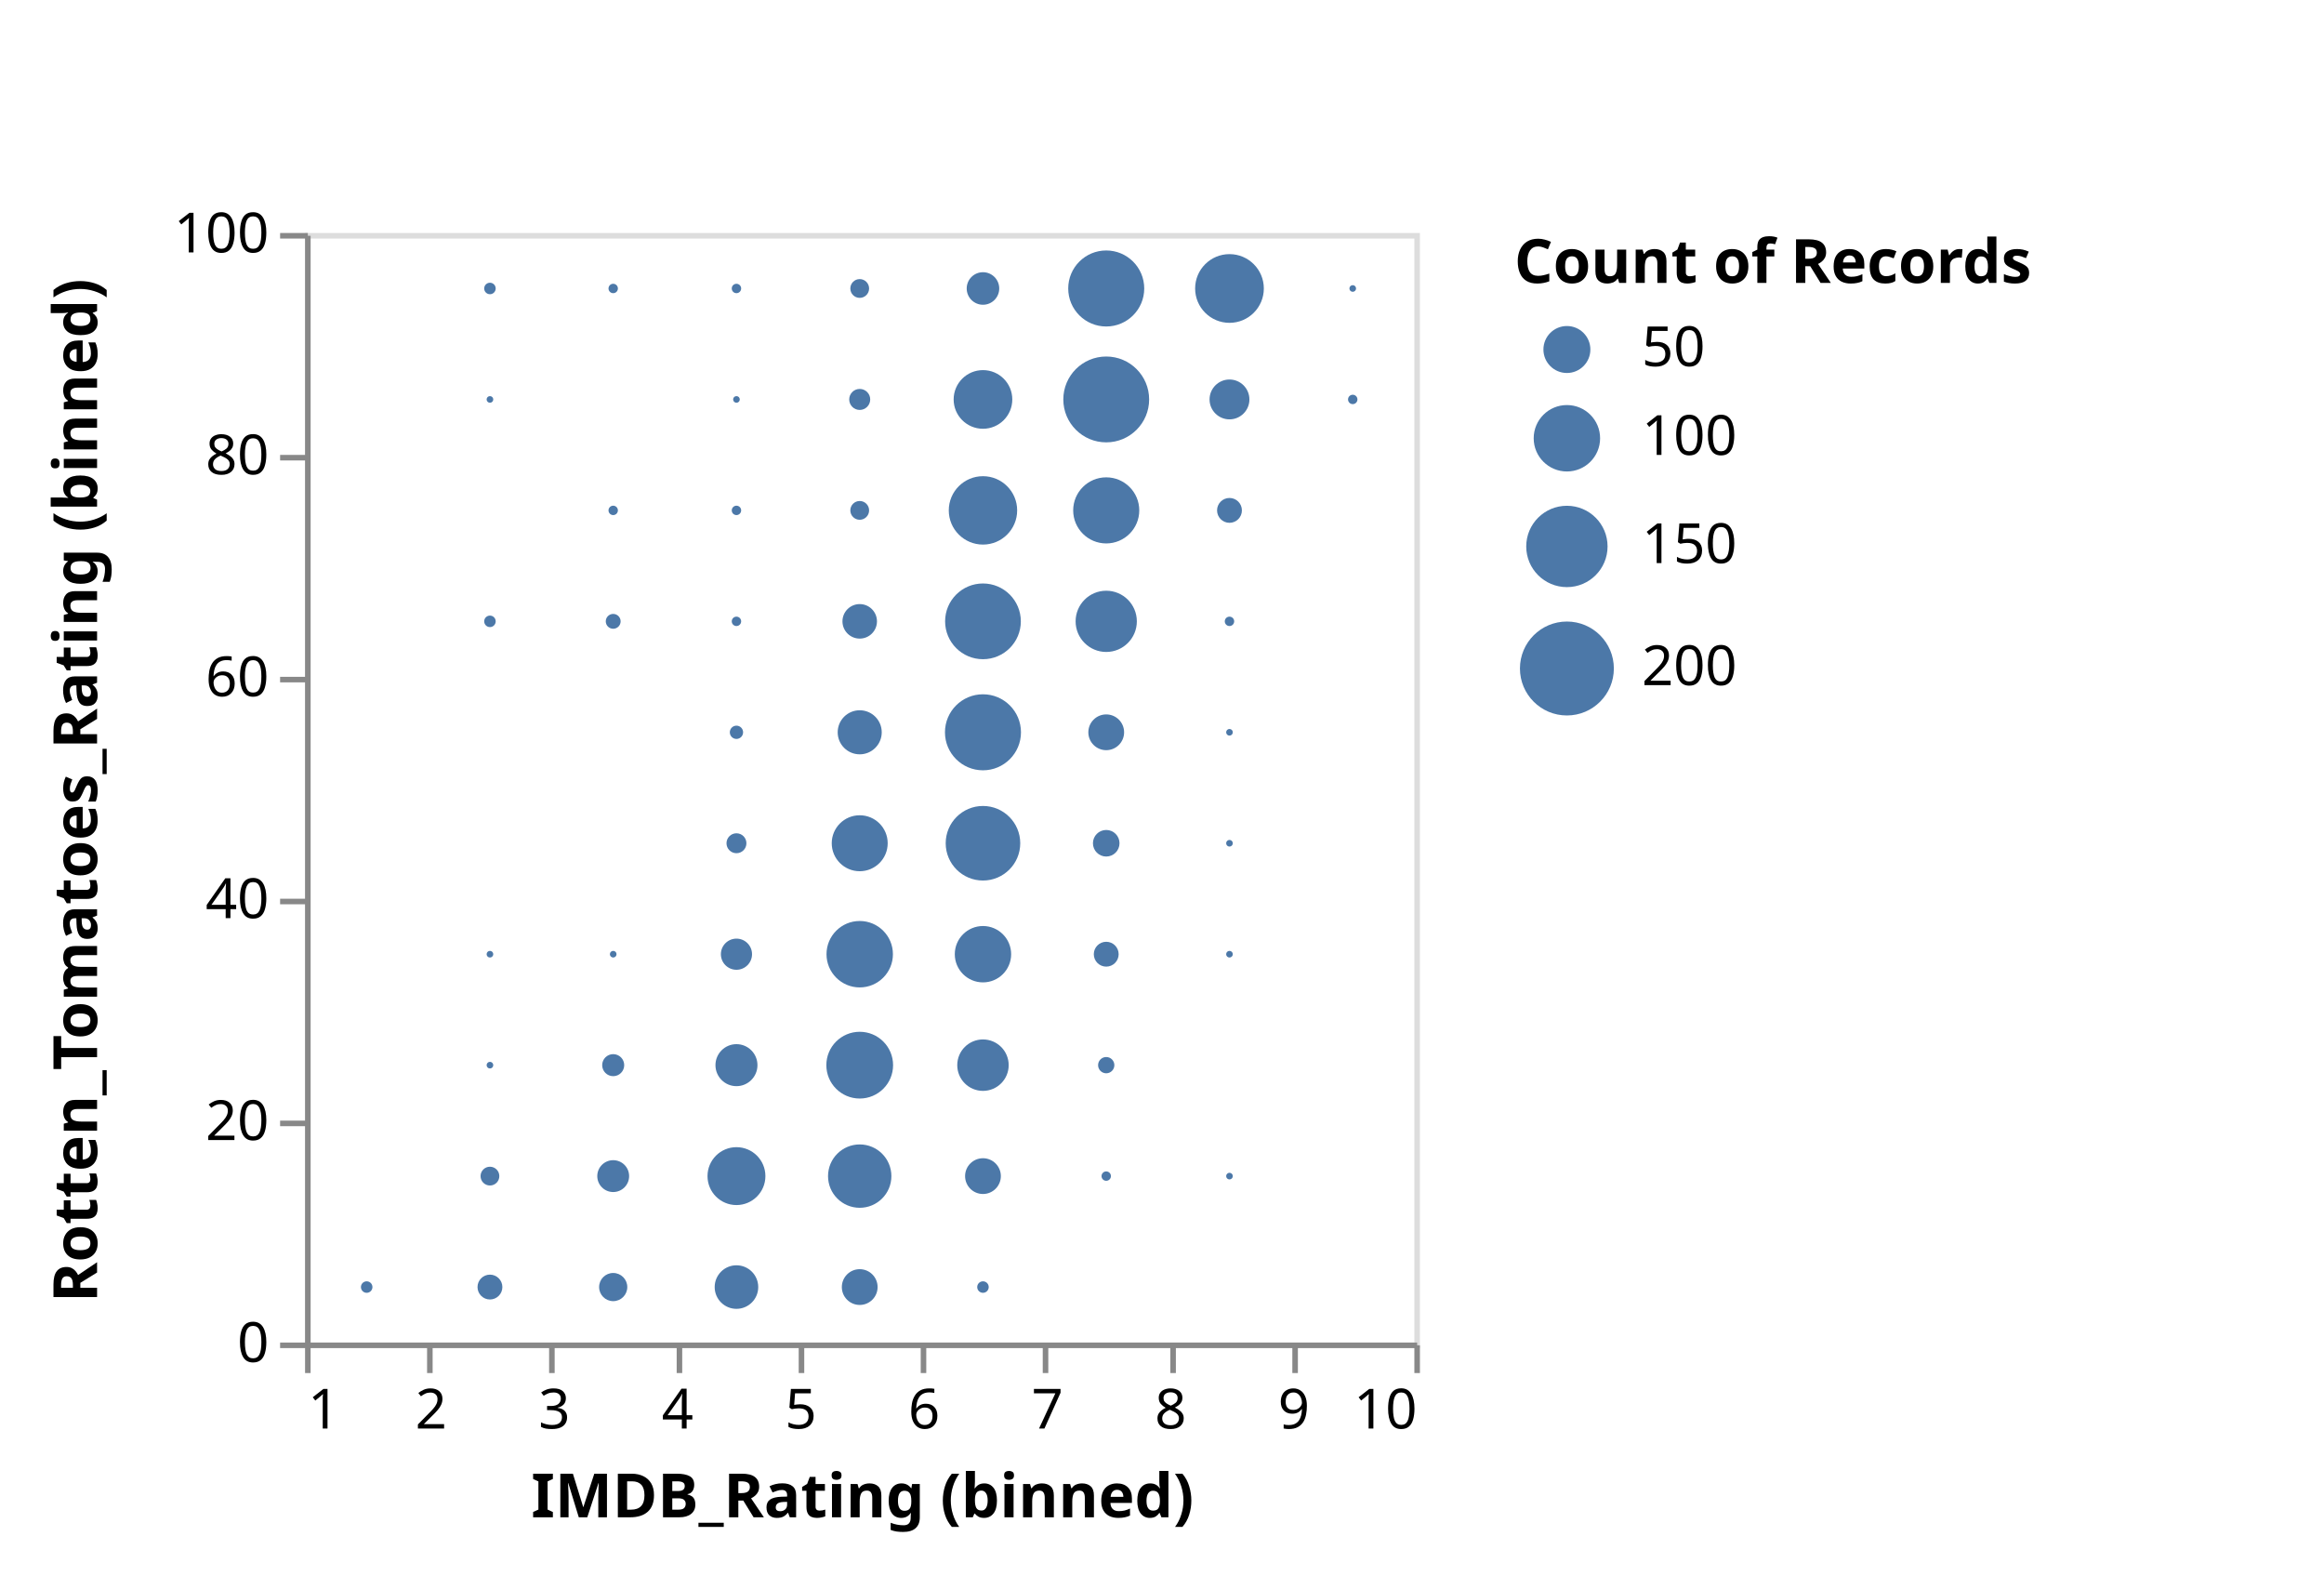
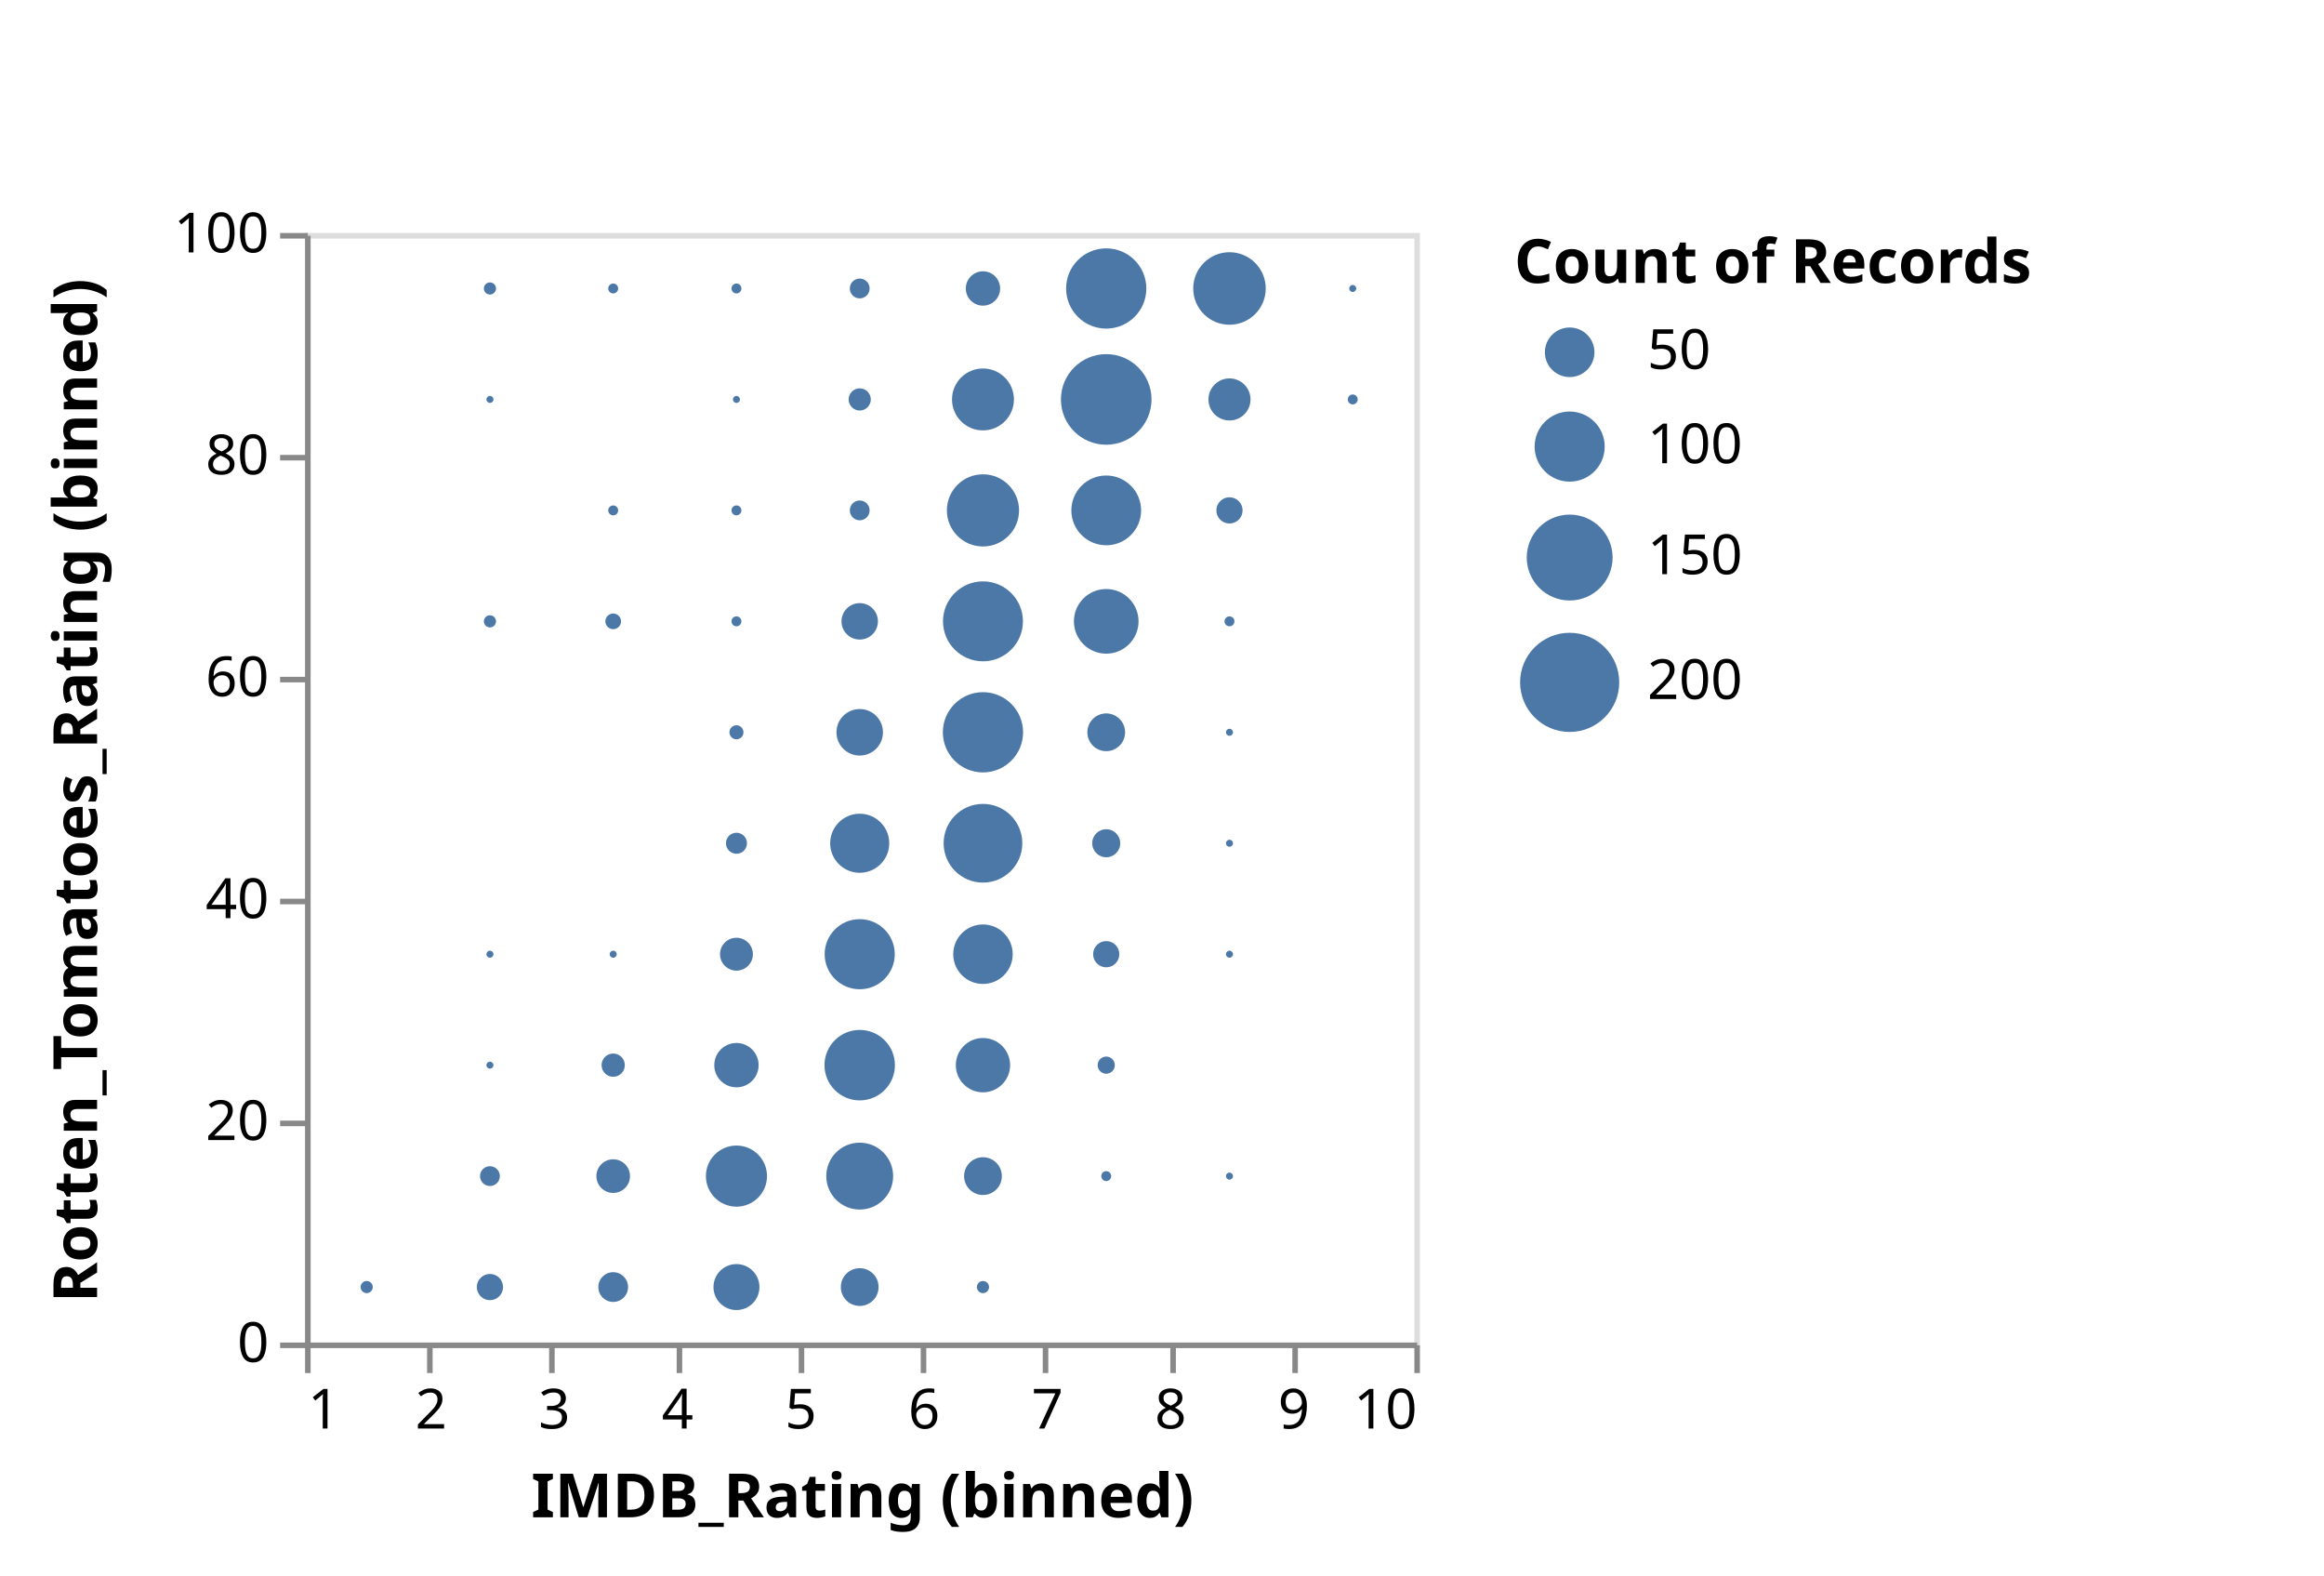
<svg xmlns="http://www.w3.org/2000/svg" class="marks" width="419" height="284" viewBox="0 0 419 284" version="1.1">
  <g transform="translate(55,42)">
    <g class="mark-group role-frame root">
      <g transform="translate(0,0)">
        <path class="background" d="M0.5,0.5h200v200h-200Z" style="fill: none; stroke: #ddd;" />
        <g>
          <g class="mark-symbol role-mark marks">
-             <path transform="translate(122.2222,200)" d="M9,0A9,9,0,1,1,-9,0A9,9,0,1,1,9,0" style="fill: none; stroke-width: 2;" />
-             <path transform="translate(-22.22222,170)" d="M1.466,0A1.466,1.466,0,1,1,-1.466,0A1.466,1.466,0,1,1,1.466,0" style="fill: none; stroke-width: 2;" />
-             <path transform="translate(55.55556,70)" d="M1.339,0A1.339,1.339,0,1,1,-1.339,0A1.339,1.339,0,1,1,1.339,0" style="fill: #4c78a8; stroke-width: 2;" />
-             <path transform="translate(-22.22222,200)" d="M7.381,0A7.381,7.381,0,1,1,-7.381,0A7.381,7.381,0,1,1,7.381,0" style="fill: none; stroke-width: 2;" />
-             <path transform="translate(144.4444,200)" d="M8.295,0A8.295,8.295,0,1,1,-8.295,0A8.295,8.295,0,1,1,8.295,0" style="fill: none; stroke-width: 2;" />
-             <path transform="translate(55.55556,200)" d="M3.69,0A3.69,3.69,0,1,1,-3.69,0A3.69,3.69,0,1,1,3.69,0" style="fill: none; stroke-width: 2;" />
-             <path transform="translate(100,150)" d="M6.017,0A6.017,6.017,0,1,1,-6.017,0A6.017,6.017,0,1,1,6.017,0" style="fill: #4c78a8; stroke-width: 2;" />
-             <path transform="translate(144.4444,30)" d="M7.737,0A7.737,7.737,0,1,1,-7.737,0A7.737,7.737,0,1,1,7.737,0" style="fill: #4c78a8; stroke-width: 2;" />
-             <path transform="translate(166.6667,10)" d="M6.193,0A6.193,6.193,0,1,1,-6.193,0A6.193,6.193,0,1,1,6.193,0" style="fill: #4c78a8; stroke-width: 2;" />
-             <path transform="translate(122.2222,30)" d="M5.287,0A5.287,5.287,0,1,1,-5.287,0A5.287,5.287,0,1,1,5.287,0" style="fill: #4c78a8; stroke-width: 2;" />
-             <path transform="translate(33.33333,10)" d="M1.037,0A1.037,1.037,0,1,1,-1.037,0A1.037,1.037,0,1,1,1.037,0" style="fill: #4c78a8; stroke-width: 2;" />
-             <path transform="translate(166.6667,200)" d="M3.833,0A3.833,3.833,0,1,1,-3.833,0A3.833,3.833,0,1,1,3.833,0" style="fill: none; stroke-width: 2;" />
-             <path transform="translate(144.4444,90)" d="M3.224,0A3.224,3.224,0,1,1,-3.224,0A3.224,3.224,0,1,1,3.224,0" style="fill: #4c78a8; stroke-width: 2;" />
-             <path transform="translate(100,130)" d="M5.987,0A5.987,5.987,0,1,1,-5.987,0A5.987,5.987,0,1,1,5.987,0" style="fill: #4c78a8; stroke-width: 2;" />
-             <path transform="translate(-22.22222,10)" d="M1.693,0A1.693,1.693,0,1,1,-1.693,0A1.693,1.693,0,1,1,1.693,0" style="fill: none; stroke-width: 2;" />
-             <path transform="translate(144.4444,50)" d="M5.957,0A5.957,5.957,0,1,1,-5.957,0A5.957,5.957,0,1,1,5.957,0" style="fill: #4c78a8; stroke-width: 2;" />
-             <path transform="translate(100,200)" d="M7.184,0A7.184,7.184,0,1,1,-7.184,0A7.184,7.184,0,1,1,7.184,0" style="fill: none; stroke-width: 2;" />
-             <path transform="translate(55.55556,170)" d="M2.871,0A2.871,2.871,0,1,1,-2.871,0A2.871,2.871,0,1,1,2.871,0" style="fill: #4c78a8; stroke-width: 2;" />
-             <path transform="translate(144.4444,10)" d="M6.852,0A6.852,6.852,0,1,1,-6.852,0A6.852,6.852,0,1,1,6.852,0" style="fill: #4c78a8; stroke-width: 2;" />
-             <path transform="translate(122.2222,170)" d="M3.224,0A3.224,3.224,0,1,1,-3.224,0A3.224,3.224,0,1,1,3.224,0" style="fill: #4c78a8; stroke-width: 2;" />
-             <path transform="translate(122.2222,90)" d="M6.852,0A6.852,6.852,0,1,1,-6.852,0A6.852,6.852,0,1,1,6.852,0" style="fill: #4c78a8; stroke-width: 2;" />
-             <path transform="translate(77.77778,200)" d="M5.08,0A5.08,5.08,0,1,1,-5.08,0A5.08,5.08,0,1,1,5.08,0" style="fill: none; stroke-width: 2;" />
-             <path transform="translate(77.77778,170)" d="M5.219,0A5.219,5.219,0,1,1,-5.219,0A5.219,5.219,0,1,1,5.219,0" style="fill: #4c78a8; stroke-width: 2;" />
-             <path transform="translate(122.2222,110)" d="M6.72,0A6.72,6.72,0,1,1,-6.72,0A6.72,6.72,0,1,1,6.72,0" style="fill: #4c78a8; stroke-width: 2;" />
-             <path transform="translate(-22.22222,130)" d="M1.584,0A1.584,1.584,0,1,1,-1.584,0A1.584,1.584,0,1,1,1.584,0" style="fill: none; stroke-width: 2;" />
-             <path transform="translate(122.2222,150)" d="M4.637,0A4.637,4.637,0,1,1,-4.637,0A4.637,4.637,0,1,1,4.637,0" style="fill: #4c78a8; stroke-width: 2;" />
-             <path transform="translate(100,90)" d="M3.971,0A3.971,3.971,0,1,1,-3.971,0A3.971,3.971,0,1,1,3.971,0" style="fill: #4c78a8; stroke-width: 2;" />
-             <path transform="translate(55.55556,50)" d="M0.847,0A0.847,0.847,0,1,1,-0.847,0A0.847,0.847,0,1,1,0.847,0" style="fill: #4c78a8; stroke-width: 2;" />
-             <path transform="translate(122.2222,10)" d="M2.933,0A2.933,2.933,0,1,1,-2.933,0A2.933,2.933,0,1,1,2.933,0" style="fill: #4c78a8; stroke-width: 2;" />
-             <path transform="translate(100,70)" d="M3.111,0A3.111,3.111,0,1,1,-3.111,0A3.111,3.111,0,1,1,3.111,0" style="fill: #4c78a8; stroke-width: 2;" />
-             <path transform="translate(100,50)" d="M1.693,0A1.693,1.693,0,1,1,-1.693,0A1.693,1.693,0,1,1,1.693,0" style="fill: #4c78a8; stroke-width: 2;" />
-             <path transform="translate(122.2222,70)" d="M6.826,0A6.826,6.826,0,1,1,-6.826,0A6.826,6.826,0,1,1,6.826,0" style="fill: #4c78a8; stroke-width: 2;" />
-             <path transform="translate(144.4444,70)" d="M5.519,0A5.519,5.519,0,1,1,-5.519,0A5.519,5.519,0,1,1,5.519,0" style="fill: #4c78a8; stroke-width: 2;" />
-             <path transform="translate(122.2222,130)" d="M5.08,0A5.08,5.08,0,1,1,-5.08,0A5.08,5.08,0,1,1,5.08,0" style="fill: #4c78a8; stroke-width: 2;" />
-             <path transform="translate(100,30)" d="M1.893,0A1.893,1.893,0,1,1,-1.893,0A1.893,1.893,0,1,1,1.893,0" style="fill: #4c78a8; stroke-width: 2;" />
-             <path transform="translate(55.55556,10)" d="M0.847,0A0.847,0.847,0,1,1,-0.847,0A0.847,0.847,0,1,1,0.847,0" style="fill: #4c78a8; stroke-width: 2;" />
-             <path transform="translate(55.55556,150)" d="M1.986,0A1.986,1.986,0,1,1,-1.986,0A1.986,1.986,0,1,1,1.986,0" style="fill: #4c78a8; stroke-width: 2;" />
-             <path transform="translate(77.77778,110)" d="M1.796,0A1.796,1.796,0,1,1,-1.796,0A1.796,1.796,0,1,1,1.796,0" style="fill: #4c78a8; stroke-width: 2;" />
-             <path transform="translate(100,170)" d="M5.711,0A5.711,5.711,0,1,1,-5.711,0A5.711,5.711,0,1,1,5.711,0" style="fill: #4c78a8; stroke-width: 2;" />
-             <path transform="translate(100,110)" d="M5.044,0A5.044,5.044,0,1,1,-5.044,0A5.044,5.044,0,1,1,5.044,0" style="fill: #4c78a8; stroke-width: 2;" />
-             <path transform="translate(77.77778,90)" d="M1.197,0A1.197,1.197,0,1,1,-1.197,0A1.197,1.197,0,1,1,1.197,0" style="fill: #4c78a8; stroke-width: 2;" />
-             <path transform="translate(166.6667,50)" d="M2.24,0A2.24,2.24,0,1,1,-2.24,0A2.24,2.24,0,1,1,2.24,0" style="fill: #4c78a8; stroke-width: 2;" />
-             <path transform="translate(122.2222,50)" d="M6.164,0A6.164,6.164,0,1,1,-6.164,0A6.164,6.164,0,1,1,6.164,0" style="fill: #4c78a8; stroke-width: 2;" />
-             <path transform="translate(166.6667,130)" d="M0.599,0A0.599,0.599,0,1,1,-0.599,0A0.599,0.599,0,1,1,0.599,0" style="fill: #4c78a8; stroke-width: 2;" />
-             <path transform="translate(166.6667,30)" d="M3.592,0A3.592,3.592,0,1,1,-3.592,0A3.592,3.592,0,1,1,3.592,0" style="fill: #4c78a8; stroke-width: 2;" />
-             <path transform="translate(77.77778,50)" d="M0.847,0A0.847,0.847,0,1,1,-0.847,0A0.847,0.847,0,1,1,0.847,0" style="fill: #4c78a8; stroke-width: 2;" />
-             <path transform="translate(100,10)" d="M1.693,0A1.693,1.693,0,1,1,-1.693,0A1.693,1.693,0,1,1,1.693,0" style="fill: #4c78a8; stroke-width: 2;" />
-             <path transform="translate(77.77778,150)" d="M3.786,0A3.786,3.786,0,1,1,-3.786,0A3.786,3.786,0,1,1,3.786,0" style="fill: #4c78a8; stroke-width: 2;" />
-             <path transform="translate(77.77778,190)" d="M3.926,0A3.926,3.926,0,1,1,-3.926,0A3.926,3.926,0,1,1,3.926,0" style="fill: #4c78a8; stroke-width: 2;" />
-             <path transform="translate(100,190)" d="M3.224,0A3.224,3.224,0,1,1,-3.224,0A3.224,3.224,0,1,1,3.224,0" style="fill: #4c78a8; stroke-width: 2;" />
-             <path transform="translate(-22.22222,70)" d="M1.197,0A1.197,1.197,0,1,1,-1.197,0A1.197,1.197,0,1,1,1.197,0" style="fill: none; stroke-width: 2;" />
-             <path transform="translate(188.8889,200)" d="M0.599,0A0.599,0.599,0,1,1,-0.599,0A0.599,0.599,0,1,1,0.599,0" style="fill: none; stroke-width: 2;" />
-             <path transform="translate(188.8889,10)" d="M0.599,0A0.599,0.599,0,1,1,-0.599,0A0.599,0.599,0,1,1,0.599,0" style="fill: #4c78a8; stroke-width: 2;" />
-             <path transform="translate(77.77778,130)" d="M2.808,0A2.808,2.808,0,1,1,-2.808,0A2.808,2.808,0,1,1,2.808,0" style="fill: #4c78a8; stroke-width: 2;" />
-             <path transform="translate(11.11111,200)" d="M0.847,0A0.847,0.847,0,1,1,-0.847,0A0.847,0.847,0,1,1,0.847,0" style="fill: none; stroke-width: 2;" />
-             <path transform="translate(144.4444,110)" d="M2.395,0A2.395,2.395,0,1,1,-2.395,0A2.395,2.395,0,1,1,2.395,0" style="fill: #4c78a8; stroke-width: 2;" />
-             <path transform="translate(33.33333,200)" d="M2.074,0A2.074,2.074,0,1,1,-2.074,0A2.074,2.074,0,1,1,2.074,0" style="fill: none; stroke-width: 2;" />
-             <path transform="translate(-22.22222,30)" d="M1.986,0A1.986,1.986,0,1,1,-1.986,0A1.986,1.986,0,1,1,1.986,0" style="fill: none; stroke-width: 2;" />
-             <path transform="translate(55.55556,190)" d="M2.54,0A2.54,2.54,0,1,1,-2.54,0A2.54,2.54,0,1,1,2.54,0" style="fill: #4c78a8; stroke-width: 2;" />
-             <path transform="translate(33.33333,170)" d="M1.693,0A1.693,1.693,0,1,1,-1.693,0A1.693,1.693,0,1,1,1.693,0" style="fill: #4c78a8; stroke-width: 2;" />
-             <path transform="translate(188.8889,30)" d="M0.847,0A0.847,0.847,0,1,1,-0.847,0A0.847,0.847,0,1,1,0.847,0" style="fill: #4c78a8; stroke-width: 2;" />
-             <path transform="translate(77.77778,10)" d="M0.847,0A0.847,0.847,0,1,1,-0.847,0A0.847,0.847,0,1,1,0.847,0" style="fill: #4c78a8; stroke-width: 2;" />
-             <path transform="translate(33.33333,70)" d="M1.037,0A1.037,1.037,0,1,1,-1.037,0A1.037,1.037,0,1,1,1.037,0" style="fill: #4c78a8; stroke-width: 2;" />
-             <path transform="translate(144.4444,150)" d="M1.466,0A1.466,1.466,0,1,1,-1.466,0A1.466,1.466,0,1,1,1.466,0" style="fill: #4c78a8; stroke-width: 2;" />
-             <path transform="translate(166.6667,170)" d="M0.599,0A0.599,0.599,0,1,1,-0.599,0A0.599,0.599,0,1,1,0.599,0" style="fill: #4c78a8; stroke-width: 2;" />
-             <path transform="translate(33.33333,190)" d="M2.24,0A2.24,2.24,0,1,1,-2.24,0A2.24,2.24,0,1,1,2.24,0" style="fill: #4c78a8; stroke-width: 2;" />
-             <path transform="translate(77.77778,70)" d="M0.847,0A0.847,0.847,0,1,1,-0.847,0A0.847,0.847,0,1,1,0.847,0" style="fill: #4c78a8; stroke-width: 2;" />
-             <path transform="translate(144.4444,130)" d="M2.24,0A2.24,2.24,0,1,1,-2.24,0A2.24,2.24,0,1,1,2.24,0" style="fill: #4c78a8; stroke-width: 2;" />
-             <path transform="translate(166.6667,70)" d="M0.847,0A0.847,0.847,0,1,1,-0.847,0A0.847,0.847,0,1,1,0.847,0" style="fill: #4c78a8; stroke-width: 2;" />
-             <path transform="translate(144.4444,170)" d="M0.847,0A0.847,0.847,0,1,1,-0.847,0A0.847,0.847,0,1,1,0.847,0" style="fill: #4c78a8; stroke-width: 2;" />
-             <path transform="translate(-22.22222,50)" d="M1.693,0A1.693,1.693,0,1,1,-1.693,0A1.693,1.693,0,1,1,1.693,0" style="fill: none; stroke-width: 2;" />
-             <path transform="translate(-22.22222,150)" d="M1.584,0A1.584,1.584,0,1,1,-1.584,0A1.584,1.584,0,1,1,1.584,0" style="fill: none; stroke-width: 2;" />
-             <path transform="translate(-22.22222,90)" d="M1.339,0A1.339,1.339,0,1,1,-1.339,0A1.339,1.339,0,1,1,1.339,0" style="fill: none; stroke-width: 2;" />
-             <path transform="translate(11.11111,190)" d="M1.037,0A1.037,1.037,0,1,1,-1.037,0A1.037,1.037,0,1,1,1.037,0" style="fill: #4c78a8; stroke-width: 2;" />
-             <path transform="translate(122.2222,190)" d="M1.037,0A1.037,1.037,0,1,1,-1.037,0A1.037,1.037,0,1,1,1.037,0" style="fill: #4c78a8; stroke-width: 2;" />
-             <path transform="translate(77.77778,30)" d="M0.599,0A0.599,0.599,0,1,1,-0.599,0A0.599,0.599,0,1,1,0.599,0" style="fill: #4c78a8; stroke-width: 2;" />
-             <path transform="translate(166.6667,110)" d="M0.599,0A0.599,0.599,0,1,1,-0.599,0A0.599,0.599,0,1,1,0.599,0" style="fill: #4c78a8; stroke-width: 2;" />
-             <path transform="translate(-22.22222,110)" d="M1.037,0A1.037,1.037,0,1,1,-1.037,0A1.037,1.037,0,1,1,1.037,0" style="fill: none; stroke-width: 2;" />
-             <path transform="translate(55.55556,130)" d="M0.599,0A0.599,0.599,0,1,1,-0.599,0A0.599,0.599,0,1,1,0.599,0" style="fill: #4c78a8; stroke-width: 2;" />
-             <path transform="translate(166.6667,90)" d="M0.599,0A0.599,0.599,0,1,1,-0.599,0A0.599,0.599,0,1,1,0.599,0" style="fill: #4c78a8; stroke-width: 2;" />
-             <path transform="translate(33.33333,150)" d="M0.599,0A0.599,0.599,0,1,1,-0.599,0A0.599,0.599,0,1,1,0.599,0" style="fill: #4c78a8; stroke-width: 2;" />
-             <path transform="translate(-22.22222,190)" d="M0.847,0A0.847,0.847,0,1,1,-0.847,0A0.847,0.847,0,1,1,0.847,0" style="fill: none; stroke-width: 2;" />
-             <path transform="translate(33.33333,130)" d="M0.599,0A0.599,0.599,0,1,1,-0.599,0A0.599,0.599,0,1,1,0.599,0" style="fill: #4c78a8; stroke-width: 2;" />
-             <path transform="translate(33.33333,30)" d="M0.599,0A0.599,0.599,0,1,1,-0.599,0A0.599,0.599,0,1,1,0.599,0" style="fill: #4c78a8; stroke-width: 2;" />
+             <path transform="translate(122.2222,200)" d="M9.5,0A9.5,9.5,0,1,1,-9.5,0A9.5,9.5,0,1,1,9.5,0" style="fill: none; stroke-width: 2;" />
+             <path transform="translate(-22.22222,170)" d="M1.548,0A1.548,1.548,0,1,1,-1.548,0A1.548,1.548,0,1,1,1.548,0" style="fill: none; stroke-width: 2;" />
+             <path transform="translate(55.55556,70)" d="M1.413,0A1.413,1.413,0,1,1,-1.413,0A1.413,1.413,0,1,1,1.413,0" style="fill: #4c78a8; stroke-width: 2;" />
+             <path transform="translate(-22.22222,200)" d="M7.791,0A7.791,7.791,0,1,1,-7.791,0A7.791,7.791,0,1,1,7.791,0" style="fill: none; stroke-width: 2;" />
+             <path transform="translate(144.4444,200)" d="M8.756,0A8.756,8.756,0,1,1,-8.756,0A8.756,8.756,0,1,1,8.756,0" style="fill: none; stroke-width: 2;" />
+             <path transform="translate(55.55556,200)" d="M3.895,0A3.895,3.895,0,1,1,-3.895,0A3.895,3.895,0,1,1,3.895,0" style="fill: none; stroke-width: 2;" />
+             <path transform="translate(100,150)" d="M6.351,0A6.351,6.351,0,1,1,-6.351,0A6.351,6.351,0,1,1,6.351,0" style="fill: #4c78a8; stroke-width: 2;" />
+             <path transform="translate(144.4444,30)" d="M8.166,0A8.166,8.166,0,1,1,-8.166,0A8.166,8.166,0,1,1,8.166,0" style="fill: #4c78a8; stroke-width: 2;" />
+             <path transform="translate(166.6667,10)" d="M6.537,0A6.537,6.537,0,1,1,-6.537,0A6.537,6.537,0,1,1,6.537,0" style="fill: #4c78a8; stroke-width: 2;" />
+             <path transform="translate(122.2222,30)" d="M5.581,0A5.581,5.581,0,1,1,-5.581,0A5.581,5.581,0,1,1,5.581,0" style="fill: #4c78a8; stroke-width: 2;" />
+             <path transform="translate(33.33333,10)" d="M1.095,0A1.095,1.095,0,1,1,-1.095,0A1.095,1.095,0,1,1,1.095,0" style="fill: #4c78a8; stroke-width: 2;" />
+             <path transform="translate(166.6667,200)" d="M4.046,0A4.046,4.046,0,1,1,-4.046,0A4.046,4.046,0,1,1,4.046,0" style="fill: none; stroke-width: 2;" />
+             <path transform="translate(144.4444,90)" d="M3.403,0A3.403,3.403,0,1,1,-3.403,0A3.403,3.403,0,1,1,3.403,0" style="fill: #4c78a8; stroke-width: 2;" />
+             <path transform="translate(100,130)" d="M6.319,0A6.319,6.319,0,1,1,-6.319,0A6.319,6.319,0,1,1,6.319,0" style="fill: #4c78a8; stroke-width: 2;" />
+             <path transform="translate(-22.22222,10)" d="M1.787,0A1.787,1.787,0,1,1,-1.787,0A1.787,1.787,0,1,1,1.787,0" style="fill: none; stroke-width: 2;" />
+             <path transform="translate(144.4444,50)" d="M6.288,0A6.288,6.288,0,1,1,-6.288,0A6.288,6.288,0,1,1,6.288,0" style="fill: #4c78a8; stroke-width: 2;" />
+             <path transform="translate(100,200)" d="M7.583,0A7.583,7.583,0,1,1,-7.583,0A7.583,7.583,0,1,1,7.583,0" style="fill: none; stroke-width: 2;" />
+             <path transform="translate(55.55556,170)" d="M3.031,0A3.031,3.031,0,1,1,-3.031,0A3.031,3.031,0,1,1,3.031,0" style="fill: #4c78a8; stroke-width: 2;" />
+             <path transform="translate(144.4444,10)" d="M7.233,0A7.233,7.233,0,1,1,-7.233,0A7.233,7.233,0,1,1,7.233,0" style="fill: #4c78a8; stroke-width: 2;" />
+             <path transform="translate(122.2222,170)" d="M3.403,0A3.403,3.403,0,1,1,-3.403,0A3.403,3.403,0,1,1,3.403,0" style="fill: #4c78a8; stroke-width: 2;" />
+             <path transform="translate(122.2222,90)" d="M7.233,0A7.233,7.233,0,1,1,-7.233,0A7.233,7.233,0,1,1,7.233,0" style="fill: #4c78a8; stroke-width: 2;" />
+             <path transform="translate(77.77778,200)" d="M5.362,0A5.362,5.362,0,1,1,-5.362,0A5.362,5.362,0,1,1,5.362,0" style="fill: none; stroke-width: 2;" />
+             <path transform="translate(77.77778,170)" d="M5.509,0A5.509,5.509,0,1,1,-5.509,0A5.509,5.509,0,1,1,5.509,0" style="fill: #4c78a8; stroke-width: 2;" />
+             <path transform="translate(122.2222,110)" d="M7.093,0A7.093,7.093,0,1,1,-7.093,0A7.093,7.093,0,1,1,7.093,0" style="fill: #4c78a8; stroke-width: 2;" />
+             <path transform="translate(-22.22222,130)" d="M1.672,0A1.672,1.672,0,1,1,-1.672,0A1.672,1.672,0,1,1,1.672,0" style="fill: none; stroke-width: 2;" />
+             <path transform="translate(122.2222,150)" d="M4.895,0A4.895,4.895,0,1,1,-4.895,0A4.895,4.895,0,1,1,4.895,0" style="fill: #4c78a8; stroke-width: 2;" />
+             <path transform="translate(100,90)" d="M4.192,0A4.192,4.192,0,1,1,-4.192,0A4.192,4.192,0,1,1,4.192,0" style="fill: #4c78a8; stroke-width: 2;" />
+             <path transform="translate(55.55556,50)" d="M0.894,0A0.894,0.894,0,1,1,-0.894,0A0.894,0.894,0,1,1,0.894,0" style="fill: #4c78a8; stroke-width: 2;" />
+             <path transform="translate(122.2222,10)" d="M3.096,0A3.096,3.096,0,1,1,-3.096,0A3.096,3.096,0,1,1,3.096,0" style="fill: #4c78a8; stroke-width: 2;" />
+             <path transform="translate(100,70)" d="M3.284,0A3.284,3.284,0,1,1,-3.284,0A3.284,3.284,0,1,1,3.284,0" style="fill: #4c78a8; stroke-width: 2;" />
+             <path transform="translate(100,50)" d="M1.787,0A1.787,1.787,0,1,1,-1.787,0A1.787,1.787,0,1,1,1.787,0" style="fill: #4c78a8; stroke-width: 2;" />
+             <path transform="translate(122.2222,70)" d="M7.205,0A7.205,7.205,0,1,1,-7.205,0A7.205,7.205,0,1,1,7.205,0" style="fill: #4c78a8; stroke-width: 2;" />
+             <path transform="translate(144.4444,70)" d="M5.826,0A5.826,5.826,0,1,1,-5.826,0A5.826,5.826,0,1,1,5.826,0" style="fill: #4c78a8; stroke-width: 2;" />
+             <path transform="translate(122.2222,130)" d="M5.362,0A5.362,5.362,0,1,1,-5.362,0A5.362,5.362,0,1,1,5.362,0" style="fill: #4c78a8; stroke-width: 2;" />
+             <path transform="translate(100,30)" d="M1.998,0A1.998,1.998,0,1,1,-1.998,0A1.998,1.998,0,1,1,1.998,0" style="fill: #4c78a8; stroke-width: 2;" />
+             <path transform="translate(55.55556,10)" d="M0.894,0A0.894,0.894,0,1,1,-0.894,0A0.894,0.894,0,1,1,0.894,0" style="fill: #4c78a8; stroke-width: 2;" />
+             <path transform="translate(55.55556,150)" d="M2.096,0A2.096,2.096,0,1,1,-2.096,0A2.096,2.096,0,1,1,2.096,0" style="fill: #4c78a8; stroke-width: 2;" />
+             <path transform="translate(77.77778,110)" d="M1.896,0A1.896,1.896,0,1,1,-1.896,0A1.896,1.896,0,1,1,1.896,0" style="fill: #4c78a8; stroke-width: 2;" />
+             <path transform="translate(100,170)" d="M6.028,0A6.028,6.028,0,1,1,-6.028,0A6.028,6.028,0,1,1,6.028,0" style="fill: #4c78a8; stroke-width: 2;" />
+             <path transform="translate(100,110)" d="M5.325,0A5.325,5.325,0,1,1,-5.325,0A5.325,5.325,0,1,1,5.325,0" style="fill: #4c78a8; stroke-width: 2;" />
+             <path transform="translate(77.77778,90)" d="M1.264,0A1.264,1.264,0,1,1,-1.264,0A1.264,1.264,0,1,1,1.264,0" style="fill: #4c78a8; stroke-width: 2;" />
+             <path transform="translate(166.6667,50)" d="M2.364,0A2.364,2.364,0,1,1,-2.364,0A2.364,2.364,0,1,1,2.364,0" style="fill: #4c78a8; stroke-width: 2;" />
+             <path transform="translate(122.2222,50)" d="M6.506,0A6.506,6.506,0,1,1,-6.506,0A6.506,6.506,0,1,1,6.506,0" style="fill: #4c78a8; stroke-width: 2;" />
+             <path transform="translate(166.6667,130)" d="M0.632,0A0.632,0.632,0,1,1,-0.632,0A0.632,0.632,0,1,1,0.632,0" style="fill: #4c78a8; stroke-width: 2;" />
+             <path transform="translate(166.6667,30)" d="M3.792,0A3.792,3.792,0,1,1,-3.792,0A3.792,3.792,0,1,1,3.792,0" style="fill: #4c78a8; stroke-width: 2;" />
+             <path transform="translate(77.77778,50)" d="M0.894,0A0.894,0.894,0,1,1,-0.894,0A0.894,0.894,0,1,1,0.894,0" style="fill: #4c78a8; stroke-width: 2;" />
+             <path transform="translate(100,10)" d="M1.787,0A1.787,1.787,0,1,1,-1.787,0A1.787,1.787,0,1,1,1.787,0" style="fill: #4c78a8; stroke-width: 2;" />
+             <path transform="translate(77.77778,150)" d="M3.997,0A3.997,3.997,0,1,1,-3.997,0A3.997,3.997,0,1,1,3.997,0" style="fill: #4c78a8; stroke-width: 2;" />
+             <path transform="translate(77.77778,190)" d="M4.144,0A4.144,4.144,0,1,1,-4.144,0A4.144,4.144,0,1,1,4.144,0" style="fill: #4c78a8; stroke-width: 2;" />
+             <path transform="translate(100,190)" d="M3.403,0A3.403,3.403,0,1,1,-3.403,0A3.403,3.403,0,1,1,3.403,0" style="fill: #4c78a8; stroke-width: 2;" />
+             <path transform="translate(-22.22222,70)" d="M1.264,0A1.264,1.264,0,1,1,-1.264,0A1.264,1.264,0,1,1,1.264,0" style="fill: none; stroke-width: 2;" />
+             <path transform="translate(188.8889,200)" d="M0.632,0A0.632,0.632,0,1,1,-0.632,0A0.632,0.632,0,1,1,0.632,0" style="fill: none; stroke-width: 2;" />
+             <path transform="translate(188.8889,10)" d="M0.632,0A0.632,0.632,0,1,1,-0.632,0A0.632,0.632,0,1,1,0.632,0" style="fill: #4c78a8; stroke-width: 2;" />
+             <path transform="translate(77.77778,130)" d="M2.964,0A2.964,2.964,0,1,1,-2.964,0A2.964,2.964,0,1,1,2.964,0" style="fill: #4c78a8; stroke-width: 2;" />
+             <path transform="translate(11.11111,200)" d="M0.894,0A0.894,0.894,0,1,1,-0.894,0A0.894,0.894,0,1,1,0.894,0" style="fill: none; stroke-width: 2;" />
+             <path transform="translate(144.4444,110)" d="M2.528,0A2.528,2.528,0,1,1,-2.528,0A2.528,2.528,0,1,1,2.528,0" style="fill: #4c78a8; stroke-width: 2;" />
+             <path transform="translate(33.33333,200)" d="M2.189,0A2.189,2.189,0,1,1,-2.189,0A2.189,2.189,0,1,1,2.189,0" style="fill: none; stroke-width: 2;" />
+             <path transform="translate(-22.22222,30)" d="M2.096,0A2.096,2.096,0,1,1,-2.096,0A2.096,2.096,0,1,1,2.096,0" style="fill: none; stroke-width: 2;" />
+             <path transform="translate(55.55556,190)" d="M2.681,0A2.681,2.681,0,1,1,-2.681,0A2.681,2.681,0,1,1,2.681,0" style="fill: #4c78a8; stroke-width: 2;" />
+             <path transform="translate(33.33333,170)" d="M1.787,0A1.787,1.787,0,1,1,-1.787,0A1.787,1.787,0,1,1,1.787,0" style="fill: #4c78a8; stroke-width: 2;" />
+             <path transform="translate(188.8889,30)" d="M0.894,0A0.894,0.894,0,1,1,-0.894,0A0.894,0.894,0,1,1,0.894,0" style="fill: #4c78a8; stroke-width: 2;" />
+             <path transform="translate(77.77778,10)" d="M0.894,0A0.894,0.894,0,1,1,-0.894,0A0.894,0.894,0,1,1,0.894,0" style="fill: #4c78a8; stroke-width: 2;" />
+             <path transform="translate(33.33333,70)" d="M1.095,0A1.095,1.095,0,1,1,-1.095,0A1.095,1.095,0,1,1,1.095,0" style="fill: #4c78a8; stroke-width: 2;" />
+             <path transform="translate(144.4444,150)" d="M1.548,0A1.548,1.548,0,1,1,-1.548,0A1.548,1.548,0,1,1,1.548,0" style="fill: #4c78a8; stroke-width: 2;" />
+             <path transform="translate(166.6667,170)" d="M0.632,0A0.632,0.632,0,1,1,-0.632,0A0.632,0.632,0,1,1,0.632,0" style="fill: #4c78a8; stroke-width: 2;" />
+             <path transform="translate(33.33333,190)" d="M2.364,0A2.364,2.364,0,1,1,-2.364,0A2.364,2.364,0,1,1,2.364,0" style="fill: #4c78a8; stroke-width: 2;" />
+             <path transform="translate(77.77778,70)" d="M0.894,0A0.894,0.894,0,1,1,-0.894,0A0.894,0.894,0,1,1,0.894,0" style="fill: #4c78a8; stroke-width: 2;" />
+             <path transform="translate(144.4444,130)" d="M2.364,0A2.364,2.364,0,1,1,-2.364,0A2.364,2.364,0,1,1,2.364,0" style="fill: #4c78a8; stroke-width: 2;" />
+             <path transform="translate(166.6667,70)" d="M0.894,0A0.894,0.894,0,1,1,-0.894,0A0.894,0.894,0,1,1,0.894,0" style="fill: #4c78a8; stroke-width: 2;" />
+             <path transform="translate(144.4444,170)" d="M0.894,0A0.894,0.894,0,1,1,-0.894,0A0.894,0.894,0,1,1,0.894,0" style="fill: #4c78a8; stroke-width: 2;" />
+             <path transform="translate(-22.22222,50)" d="M1.787,0A1.787,1.787,0,1,1,-1.787,0A1.787,1.787,0,1,1,1.787,0" style="fill: none; stroke-width: 2;" />
+             <path transform="translate(-22.22222,150)" d="M1.672,0A1.672,1.672,0,1,1,-1.672,0A1.672,1.672,0,1,1,1.672,0" style="fill: none; stroke-width: 2;" />
+             <path transform="translate(-22.22222,90)" d="M1.413,0A1.413,1.413,0,1,1,-1.413,0A1.413,1.413,0,1,1,1.413,0" style="fill: none; stroke-width: 2;" />
+             <path transform="translate(11.11111,190)" d="M1.095,0A1.095,1.095,0,1,1,-1.095,0A1.095,1.095,0,1,1,1.095,0" style="fill: #4c78a8; stroke-width: 2;" />
+             <path transform="translate(122.2222,190)" d="M1.095,0A1.095,1.095,0,1,1,-1.095,0A1.095,1.095,0,1,1,1.095,0" style="fill: #4c78a8; stroke-width: 2;" />
+             <path transform="translate(77.77778,30)" d="M0.632,0A0.632,0.632,0,1,1,-0.632,0A0.632,0.632,0,1,1,0.632,0" style="fill: #4c78a8; stroke-width: 2;" />
+             <path transform="translate(166.6667,110)" d="M0.632,0A0.632,0.632,0,1,1,-0.632,0A0.632,0.632,0,1,1,0.632,0" style="fill: #4c78a8; stroke-width: 2;" />
+             <path transform="translate(-22.22222,110)" d="M1.095,0A1.095,1.095,0,1,1,-1.095,0A1.095,1.095,0,1,1,1.095,0" style="fill: none; stroke-width: 2;" />
+             <path transform="translate(55.55556,130)" d="M0.632,0A0.632,0.632,0,1,1,-0.632,0A0.632,0.632,0,1,1,0.632,0" style="fill: #4c78a8; stroke-width: 2;" />
+             <path transform="translate(166.6667,90)" d="M0.632,0A0.632,0.632,0,1,1,-0.632,0A0.632,0.632,0,1,1,0.632,0" style="fill: #4c78a8; stroke-width: 2;" />
+             <path transform="translate(33.33333,150)" d="M0.632,0A0.632,0.632,0,1,1,-0.632,0A0.632,0.632,0,1,1,0.632,0" style="fill: #4c78a8; stroke-width: 2;" />
+             <path transform="translate(-22.22222,190)" d="M0.894,0A0.894,0.894,0,1,1,-0.894,0A0.894,0.894,0,1,1,0.894,0" style="fill: none; stroke-width: 2;" />
+             <path transform="translate(33.33333,130)" d="M0.632,0A0.632,0.632,0,1,1,-0.632,0A0.632,0.632,0,1,1,0.632,0" style="fill: #4c78a8; stroke-width: 2;" />
+             <path transform="translate(33.33333,30)" d="M0.632,0A0.632,0.632,0,1,1,-0.632,0A0.632,0.632,0,1,1,0.632,0" style="fill: #4c78a8; stroke-width: 2;" />
          </g>
          <g class="mark-group role-legend">
            <g transform="translate(218,0)">
-               <path class="background" d="M0,0h141v89h-141Z" style="pointer-events: none; fill: none;" />
+               <path class="background" d="M0,0h141v92h-141Z" style="pointer-events: none; fill: none;" />
              <g>
                <g class="mark-group role-legend-entry">
                  <g transform="translate(0,16)">
                    <path class="background" d="M0,0h0v0h0Z" style="pointer-events: none; fill: none;" />
                    <g>
                      <g class="mark-group role-scope">
                        <g transform="translate(0,0)">
-                           <path class="background" d="M0,0h48v11h-48Z" style="pointer-events: none; fill: none; opacity: 1;" />
-                           <g>
-                             <g class="mark-symbol role-legend-symbol" style="pointer-events: none;">
-                               <path transform="translate(9.5,5)" d="M4.233,0A4.233,4.233,0,1,1,-4.233,0A4.233,4.233,0,1,1,4.233,0" style="fill: #4c78a8; stroke: none; stroke-width: 1.5; opacity: 1;" />
-                             </g>
-                             <g class="mark-text role-legend-label" style="pointer-events: none;">
-                               <text text-anchor="start" transform="translate(23,8)" style="font-family: sans-serif; font-size: 10px; fill: #000; opacity: 1;">50</text>
-                             </g>
-                           </g>
-                         </g>
-                         <g transform="translate(0,14)">
-                           <path class="background" d="M0,0h48v14.487h-48Z" style="pointer-events: none; fill: none; opacity: 1;" />
-                           <g>
-                             <g class="mark-symbol role-legend-symbol" style="pointer-events: none;">
-                               <path transform="translate(9.5,7)" d="M5.987,0A5.987,5.987,0,1,1,-5.987,0A5.987,5.987,0,1,1,5.987,0" style="fill: #4c78a8; stroke: none; stroke-width: 1.5; opacity: 1;" />
-                             </g>
-                             <g class="mark-text role-legend-label" style="pointer-events: none;">
-                               <text text-anchor="start" transform="translate(23,10)" style="font-family: sans-serif; font-size: 10px; fill: #000; opacity: 1;">100</text>
-                             </g>
-                           </g>
-                         </g>
-                         <g transform="translate(0,32)">
-                           <path class="background" d="M0,0h48v17.332h-48Z" style="pointer-events: none; fill: none; opacity: 1;" />
-                           <g>
-                             <g class="mark-symbol role-legend-symbol" style="pointer-events: none;">
-                               <path transform="translate(9.5,8.5)" d="M7.332,0A7.332,7.332,0,1,1,-7.332,0A7.332,7.332,0,1,1,7.332,0" style="fill: #4c78a8; stroke: none; stroke-width: 1.5; opacity: 1;" />
-                             </g>
-                             <g class="mark-text role-legend-label" style="pointer-events: none;">
-                               <text text-anchor="start" transform="translate(23,11.5)" style="font-family: sans-serif; font-size: 10px; fill: #000; opacity: 1;">150</text>
-                             </g>
-                           </g>
-                         </g>
-                         <g transform="translate(0,53)">
-                           <path class="background" d="M0,0h48v19.466h-48Z" style="pointer-events: none; fill: none; opacity: 1;" />
-                           <g>
-                             <g class="mark-symbol role-legend-symbol" style="pointer-events: none;">
-                               <path transform="translate(9.5,9.5)" d="M8.466,0A8.466,8.466,0,1,1,-8.466,0A8.466,8.466,0,1,1,8.466,0" style="fill: #4c78a8; stroke: none; stroke-width: 1.5; opacity: 1;" />
-                             </g>
-                             <g class="mark-text role-legend-label" style="pointer-events: none;">
-                               <text text-anchor="start" transform="translate(23,12.5)" style="font-family: sans-serif; font-size: 10px; fill: #000; opacity: 1;">200</text>
+                           <path class="background" d="M0,0h49v11.5h-49Z" style="pointer-events: none; fill: none; opacity: 1;" />
+                           <g>
+                             <g class="mark-symbol role-legend-symbol" style="pointer-events: none;">
+                               <path transform="translate(10,5.5)" d="M4.468,0A4.468,4.468,0,1,1,-4.468,0A4.468,4.468,0,1,1,4.468,0" style="fill: #4c78a8; stroke: none; stroke-width: 1.5; opacity: 1;" />
+                             </g>
+                             <g class="mark-text role-legend-label" style="pointer-events: none;">
+                               <text text-anchor="start" transform="translate(24,8.5)" style="font-family: sans-serif; font-size: 10px; fill: #000; opacity: 1;">50</text>
+                             </g>
+                           </g>
+                         </g>
+                         <g transform="translate(0,15)">
+                           <path class="background" d="M0,0h49v15.319h-49Z" style="pointer-events: none; fill: none; opacity: 1;" />
+                           <g>
+                             <g class="mark-symbol role-legend-symbol" style="pointer-events: none;">
+                               <path transform="translate(10,7.5)" d="M6.319,0A6.319,6.319,0,1,1,-6.319,0A6.319,6.319,0,1,1,6.319,0" style="fill: #4c78a8; stroke: none; stroke-width: 1.5; opacity: 1;" />
+                             </g>
+                             <g class="mark-text role-legend-label" style="pointer-events: none;">
+                               <text text-anchor="start" transform="translate(24,10.5)" style="font-family: sans-serif; font-size: 10px; fill: #000; opacity: 1;">100</text>
+                             </g>
+                           </g>
+                         </g>
+                         <g transform="translate(0,34)">
+                           <path class="background" d="M0,0h49v17.74h-49Z" style="pointer-events: none; fill: none; opacity: 1;" />
+                           <g>
+                             <g class="mark-symbol role-legend-symbol" style="pointer-events: none;">
+                               <path transform="translate(10,8.5)" d="M7.74,0A7.74,7.74,0,1,1,-7.74,0A7.74,7.74,0,1,1,7.74,0" style="fill: #4c78a8; stroke: none; stroke-width: 1.5; opacity: 1;" />
+                             </g>
+                             <g class="mark-text role-legend-label" style="pointer-events: none;">
+                               <text text-anchor="start" transform="translate(24,11.5)" style="font-family: sans-serif; font-size: 10px; fill: #000; opacity: 1;">150</text>
+                             </g>
+                           </g>
+                         </g>
+                         <g transform="translate(0,55)">
+                           <path class="background" d="M0,0h49v20.437h-49Z" style="pointer-events: none; fill: none; opacity: 1;" />
+                           <g>
+                             <g class="mark-symbol role-legend-symbol" style="pointer-events: none;">
+                               <path transform="translate(10,10)" d="M8.937,0A8.937,8.937,0,1,1,-8.937,0A8.937,8.937,0,1,1,8.937,0" style="fill: #4c78a8; stroke: none; stroke-width: 1.5; opacity: 1;" />
+                             </g>
+                             <g class="mark-text role-legend-label" style="pointer-events: none;">
+                               <text text-anchor="start" transform="translate(24,13)" style="font-family: sans-serif; font-size: 10px; fill: #000; opacity: 1;">200</text>
                            </g>
                          </g>
                        </g>
                      </g>
                    </g>
                  </g>
                </g>
                <g class="mark-text role-legend-title" style="pointer-events: none;">
                  <text text-anchor="start" transform="translate(0,9)" style="font-family: sans-serif; font-size: 11px; font-weight: bold; fill: #000; opacity: 1;">Count of Records</text>
                </g>
              </g>
            </g>
          </g>
          <g class="mark-group role-axis">
            <g transform="translate(0.5,200.5)">
              <path class="background" d="M0,0h0v0h0Z" style="pointer-events: none; fill: none;" />
              <g>
                <g class="mark-rule role-axis-tick" style="pointer-events: none;">
                  <line transform="translate(0,0)" x2="0" y2="5" style="fill: none; stroke: #888; stroke-width: 1; opacity: 1;" />
                  <line transform="translate(22,0)" x2="0" y2="5" style="fill: none; stroke: #888; stroke-width: 1; opacity: 1;" />
                  <line transform="translate(44,0)" x2="0" y2="5" style="fill: none; stroke: #888; stroke-width: 1; opacity: 1;" />
                  <line transform="translate(67,0)" x2="0" y2="5" style="fill: none; stroke: #888; stroke-width: 1; opacity: 1;" />
                  <line transform="translate(89,0)" x2="0" y2="5" style="fill: none; stroke: #888; stroke-width: 1; opacity: 1;" />
                  <line transform="translate(111,0)" x2="0" y2="5" style="fill: none; stroke: #888; stroke-width: 1; opacity: 1;" />
                  <line transform="translate(133,0)" x2="0" y2="5" style="fill: none; stroke: #888; stroke-width: 1; opacity: 1;" />
                  <line transform="translate(156,0)" x2="0" y2="5" style="fill: none; stroke: #888; stroke-width: 1; opacity: 1;" />
                  <line transform="translate(178,0)" x2="0" y2="5" style="fill: none; stroke: #888; stroke-width: 1; opacity: 1;" />
                  <line transform="translate(200,0)" x2="0" y2="5" style="fill: none; stroke: #888; stroke-width: 1; opacity: 1;" />
                </g>
                <g class="mark-text role-axis-label" style="pointer-events: none;">
                  <text text-anchor="start" transform="translate(0,15)" style="font-family: sans-serif; font-size: 10px; fill: #000; opacity: 1;">1</text>
                  <text text-anchor="middle" transform="translate(22.22222,15)" style="font-family: sans-serif; font-size: 10px; fill: #000; opacity: 1;">2</text>
                  <text text-anchor="middle" transform="translate(44.44444,15)" style="font-family: sans-serif; font-size: 10px; fill: #000; opacity: 1;">3</text>
                  <text text-anchor="middle" transform="translate(66.66667,15)" style="font-family: sans-serif; font-size: 10px; fill: #000; opacity: 1;">4</text>
                  <text text-anchor="middle" transform="translate(88.88889,15)" style="font-family: sans-serif; font-size: 10px; fill: #000; opacity: 1;">5</text>
                  <text text-anchor="middle" transform="translate(111.1111,15)" style="font-family: sans-serif; font-size: 10px; fill: #000; opacity: 1;">6</text>
                  <text text-anchor="middle" transform="translate(133.3333,15)" style="font-family: sans-serif; font-size: 10px; fill: #000; opacity: 1;">7</text>
                  <text text-anchor="middle" transform="translate(155.5556,15)" style="font-family: sans-serif; font-size: 10px; fill: #000; opacity: 1;">8</text>
                  <text text-anchor="middle" transform="translate(177.7778,15)" style="font-family: sans-serif; font-size: 10px; fill: #000; opacity: 1;">9</text>
                  <text text-anchor="end" transform="translate(200,15)" style="font-family: sans-serif; font-size: 10px; fill: #000; opacity: 1;">10</text>
                </g>
                <g class="mark-rule role-axis-domain" style="pointer-events: none;">
                  <line transform="translate(0,0)" x2="200" y2="0" style="fill: none; stroke: #888; stroke-width: 1; opacity: 1;" />
                </g>
                <g class="mark-text role-axis-title" style="pointer-events: none;">
                  <text text-anchor="middle" transform="translate(100,31)" style="font-family: sans-serif; font-size: 11px; font-weight: bold; fill: #000; opacity: 1;">IMDB_Rating (binned)</text>
                </g>
              </g>
            </g>
          </g>
          <g class="mark-group role-axis">
            <g transform="translate(0.5,0.5)">
              <path class="background" d="M0,0h0v0h0Z" style="pointer-events: none; fill: none;" />
              <g>
                <g class="mark-rule role-axis-tick" style="pointer-events: none;">
                  <line transform="translate(0,200)" x2="-5" y2="0" style="fill: none; stroke: #888; stroke-width: 1; opacity: 1;" />
                  <line transform="translate(0,160)" x2="-5" y2="0" style="fill: none; stroke: #888; stroke-width: 1; opacity: 1;" />
                  <line transform="translate(0,120)" x2="-5" y2="0" style="fill: none; stroke: #888; stroke-width: 1; opacity: 1;" />
                  <line transform="translate(0,80)" x2="-5" y2="0" style="fill: none; stroke: #888; stroke-width: 1; opacity: 1;" />
                  <line transform="translate(0,40)" x2="-5" y2="0" style="fill: none; stroke: #888; stroke-width: 1; opacity: 1;" />
                  <line transform="translate(0,0)" x2="-5" y2="0" style="fill: none; stroke: #888; stroke-width: 1; opacity: 1;" />
                </g>
                <g class="mark-text role-axis-label" style="pointer-events: none;">
                  <text text-anchor="end" transform="translate(-7,203)" style="font-family: sans-serif; font-size: 10px; fill: #000; opacity: 1;">0</text>
                  <text text-anchor="end" transform="translate(-7,163)" style="font-family: sans-serif; font-size: 10px; fill: #000; opacity: 1;">20</text>
                  <text text-anchor="end" transform="translate(-7,123)" style="font-family: sans-serif; font-size: 10px; fill: #000; opacity: 1;">40</text>
                  <text text-anchor="end" transform="translate(-7,83)" style="font-family: sans-serif; font-size: 10px; fill: #000; opacity: 1;">60</text>
                  <text text-anchor="end" transform="translate(-7,43)" style="font-family: sans-serif; font-size: 10px; fill: #000; opacity: 1;">80</text>
                  <text text-anchor="end" transform="translate(-7,3)" style="font-family: sans-serif; font-size: 10px; fill: #000; opacity: 1;">100</text>
                </g>
                <g class="mark-rule role-axis-domain" style="pointer-events: none;">
                  <line transform="translate(0,200)" x2="0" y2="-200" style="fill: none; stroke: #888; stroke-width: 1; opacity: 1;" />
                </g>
                <g class="mark-text role-axis-title" style="pointer-events: none;">
                  <text text-anchor="middle" transform="translate(-36,100) rotate(-90) translate(0,-2)" style="font-family: sans-serif; font-size: 11px; font-weight: bold; fill: #000; opacity: 1;">Rotten_Tomatoes_Rating (binned)</text>
                </g>
              </g>
            </g>
          </g>
        </g>
      </g>
    </g>
  </g>
</svg>
